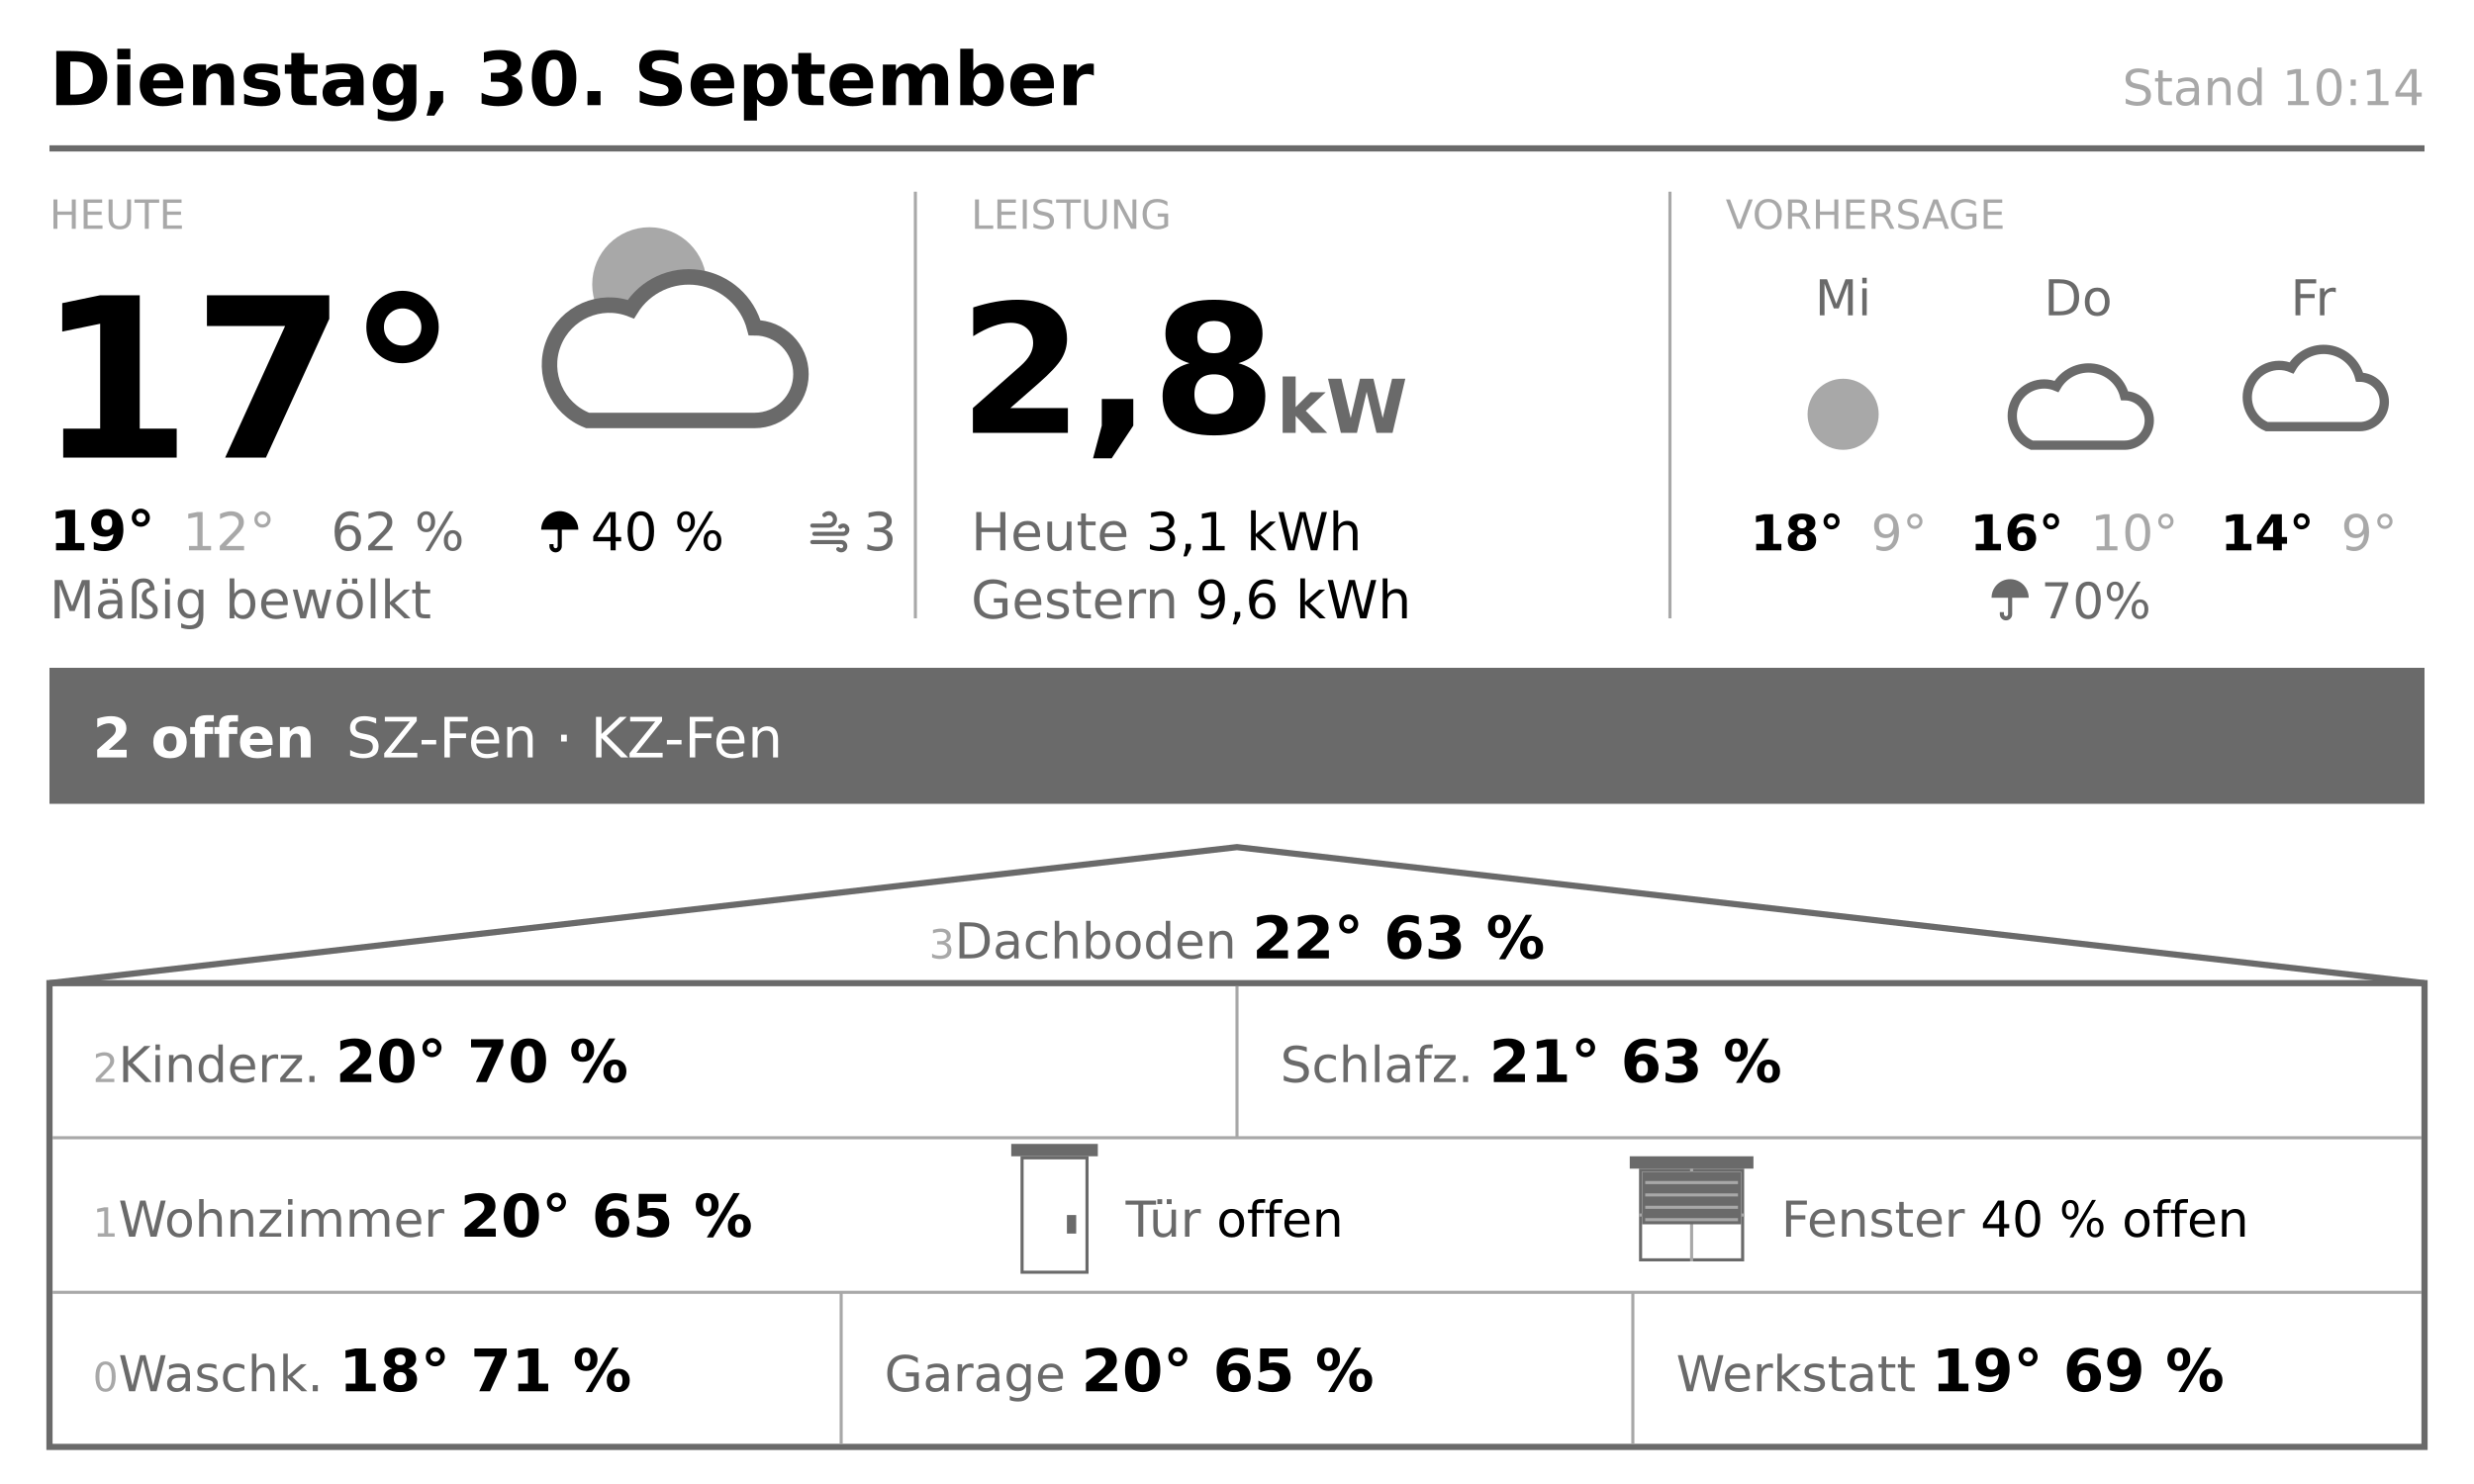
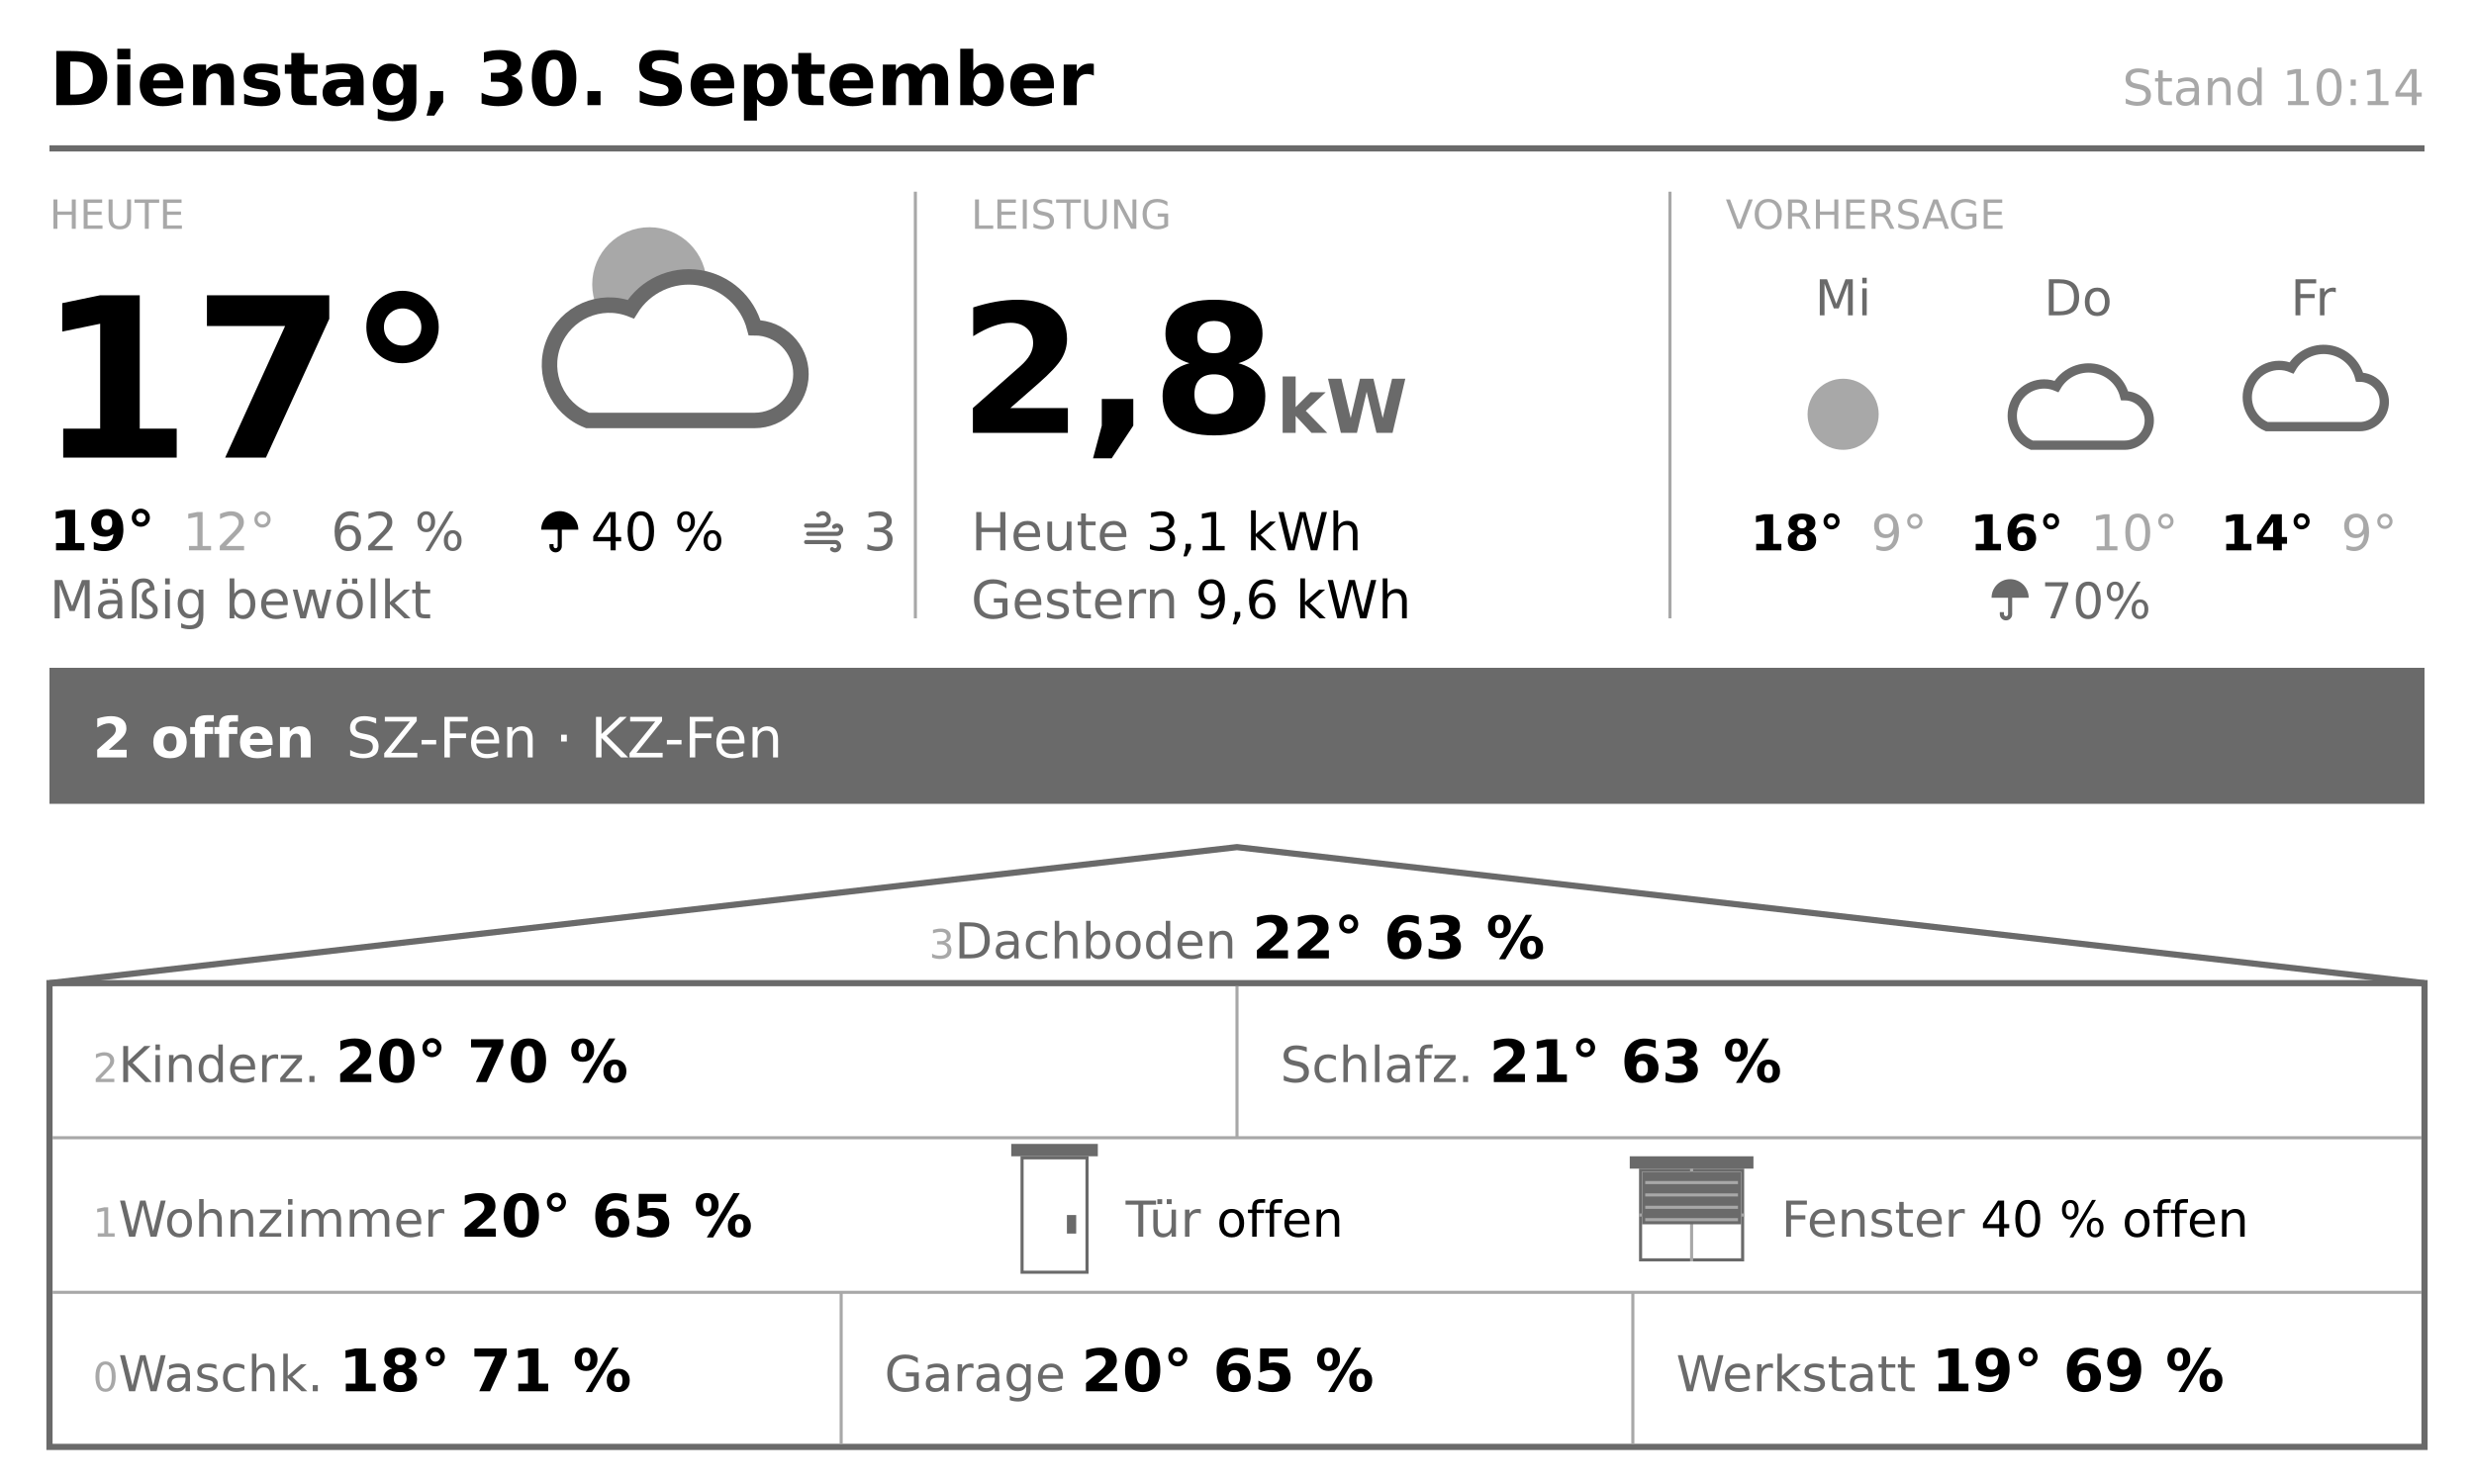
<svg xmlns="http://www.w3.org/2000/svg" width="800" height="480" viewBox="0 0 800 480" role="img" aria-label="Layout A daily overview with 4 gray levels" font-family="Verdana, 'DejaVu Sans', sans-serif" fill="#000">
  <rect width="800" height="480" fill="#fff" />
  <text x="16" y="34" font-size="24" font-weight="bold">Dienstag, 30. September</text>
  <text x="784" y="34" font-size="16" text-anchor="end" fill="#A8A8A8">Stand 10:14</text>
  <rect x="16" y="47" width="768" height="2" fill="#6A6A6A" />
  <text x="16" y="74" font-size="13" fill="#A8A8A8">HEUTE</text>
  <text x="12" y="148" font-size="72" font-weight="bold">17°</text>
  <g fill="none" stroke="#6A6A6A" stroke-width="5">
    <circle cx="210" cy="92" r="16" fill="#A8A8A8" stroke="#A8A8A8" />
    <path d="M190 136 h54 a15 15 0 0 0 0-30 a22 22 0 0 0-40-6 a15 15 0 0 0-14 36z" fill="#fff" />
  </g>
  <text x="16" y="178" font-size="18" font-weight="bold">19°</text>
  <text x="59" y="178" font-size="17" fill="#A8A8A8">12°</text>
  <text x="107" y="178" font-size="17" fill="#6A6A6A">62 %</text>
  <path transform="translate(173 164) scale(0.6667)" d="M12,2A9,9 0 0,1 21,11H13V19A3,3 0 0,1 10,22A3,3 0 0,1 7,19V18H9V19A1,1 0 0,0 10,20A1,1 0 0,0 11,19V11H3A9,9 0 0,1 12,2Z" fill="#000" />
  <text x="191" y="178" font-size="17">40 %</text>
-   <path transform="translate(260 164) scale(0.6667)" d="M4,10A1,1 0 0,1 3,9A1,1 0 0,1 4,8H12A2,2 0 0,0 14,6A2,2 0 0,0 12,4C11.45,4 10.95,4.22 10.59,4.59C10.2,5 9.56,5 9.17,4.59C8.78,4.2 8.78,3.56 9.17,3.17C9.9,2.45 10.9,2 12,2A4,4 0 0,1 16,6A4,4 0 0,1 12,10H4M19,12A1,1 0 0,0 20,11A1,1 0 0,0 19,10C18.72,10 18.47,10.11 18.29,10.29C17.9,10.68 17.27,10.68 16.88,10.29C16.5,9.9 16.5,9.27 16.88,8.88C17.42,8.34 18.17,8 19,8A3,3 0 0,1 22,11A3,3 0 0,1 19,14H5A1,1 0 0,1 4,13A1,1 0 0,1 5,12H19M18,18H4A1,1 0 0,1 3,17A1,1 0 0,1 4,16H18A3,3 0 0,1 21,19A3,3 0 0,1 18,22C17.17,22 16.42,21.66 15.88,21.12C15.5,20.73 15.5,20.1 15.88,19.71C16.27,19.32 16.9,19.32 17.29,19.71C17.47,19.89 17.72,20 18,20A1,1 0 0,0 19,19A1,1 0 0,0 18,18Z" fill="#6A6A6A" />
+   <path transform="translate(258 164) scale(0.6667)" d="M4,10A1,1 0 0,1 3,9A1,1 0 0,1 4,8H12A2,2 0 0,0 14,6A2,2 0 0,0 12,4C11.45,4 10.95,4.22 10.59,4.59C10.2,5 9.56,5 9.17,4.59C8.78,4.2 8.78,3.56 9.17,3.17C9.9,2.45 10.9,2 12,2A4,4 0 0,1 16,6A4,4 0 0,1 12,10H4M19,12A1,1 0 0,0 20,11A1,1 0 0,0 19,10C18.72,10 18.47,10.11 18.29,10.29C17.9,10.68 17.27,10.68 16.88,10.29C16.5,9.9 16.5,9.27 16.88,8.88C17.42,8.34 18.17,8 19,8A3,3 0 0,1 22,11A3,3 0 0,1 19,14H5A1,1 0 0,1 4,13A1,1 0 0,1 5,12H19M18,18H4A1,1 0 0,1 3,17A1,1 0 0,1 4,16H18A3,3 0 0,1 21,19A3,3 0 0,1 18,22C17.17,22 16.42,21.66 15.88,21.12C15.5,20.73 15.5,20.1 15.88,19.71C16.27,19.32 16.9,19.32 17.29,19.71C17.47,19.89 17.72,20 18,20A1,1 0 0,0 19,19A1,1 0 0,0 18,18Z" fill="#6A6A6A" />
  <text x="290" y="178" font-size="17" text-anchor="end" fill="#6A6A6A">3</text>
  <text x="16" y="200" font-size="17" fill="#6A6A6A">Mäßig bewölkt</text>
  <line x1="296" y1="62" x2="296" y2="200" stroke="#A8A8A8" />
  <text x="314" y="74" font-size="13" fill="#A8A8A8">LEISTUNG</text>
  <text x="310" y="140" font-size="58" font-weight="bold">2,8<tspan font-size="24" fill="#6A6A6A"> kW</tspan>
  </text>
  <text x="314" y="178" font-size="17" fill="#6A6A6A">Heute <tspan fill="#000">3,1 kWh</tspan>
  </text>
  <text x="314" y="200" font-size="17" fill="#6A6A6A">Gestern <tspan fill="#000">9,6 kWh</tspan>
  </text>
  <line x1="540" y1="62" x2="540" y2="200" stroke="#A8A8A8" />
  <text x="558" y="74" font-size="13" fill="#A8A8A8">VORHERSAGE</text>
  <g font-size="16" text-anchor="middle">
    <g fill="#6A6A6A">
      <text x="596" y="102">Mi</text>
      <text x="672" y="102">Do</text>
      <text x="748" y="102">Fr</text>
    </g>
    <g fill="none" stroke="#6A6A6A" stroke-width="3">
      <circle cx="596" cy="134" r="10" fill="#A8A8A8" stroke="#A8A8A8" />
      <path d="M657 144 h30 a8 8 0 0 0 0-16 a12 12 0 0 0-22-3 a8 8 0 0 0-8 19z" />
      <path d="M733 138 h30 a8 8 0 0 0 0-16 a12 12 0 0 0-22-3 a8 8 0 0 0-8 19z" />
    </g>
  </g>
  <text x="566" y="178" font-size="16" font-weight="bold">18°</text>
  <text x="605" y="178" font-size="16" fill="#A8A8A8">9°</text>
  <text x="637" y="178" font-size="16" font-weight="bold">16°</text>
  <text x="676" y="178" font-size="16" fill="#A8A8A8">10°</text>
  <path transform="translate(642 186) scale(0.6667)" d="M12,2A9,9 0 0,1 21,11H13V19A3,3 0 0,1 10,22A3,3 0 0,1 7,19V18H9V19A1,1 0 0,0 10,20A1,1 0 0,0 11,19V11H3A9,9 0 0,1 12,2Z" fill="#6A6A6A" />
  <text x="660" y="200" font-size="16" fill="#6A6A6A">70%</text>
  <text x="718" y="178" font-size="16" font-weight="bold">14°</text>
  <text x="757" y="178" font-size="16" fill="#A8A8A8">9°</text>
  <rect x="16" y="216" width="768" height="44" fill="#6A6A6A" />
  <g fill="#fff" font-size="18">
    <text x="30" y="245" font-weight="bold">2 offen</text>
    <text x="112" y="245">SZ-Fen · KZ-Fen</text>
  </g>
  <g fill="none" stroke="#6A6A6A" stroke-width="2">
    <polyline points="16,318 400,274 784,318" />
    <rect x="16" y="318" width="768" height="150" />
  </g>
  <g stroke="#A8A8A8" stroke-width="1">
    <line x1="17" y1="368" x2="783" y2="368" />
    <line x1="17" y1="418" x2="783" y2="418" />
    <line x1="400" y1="319" x2="400" y2="368" />
    <line x1="272" y1="418" x2="272" y2="467" />
    <line x1="528" y1="418" x2="528" y2="467" />
  </g>
  <g font-size="16" fill="#6A6A6A">
    <text x="400" y="310" text-anchor="middle">
      <tspan font-size="13" fill="#A8A8A8">3 </tspan>Dachboden  <tspan font-weight="bold" font-size="19" fill="#000">22°  63 %</tspan>
    </text>
    <text x="30" y="350">
      <tspan font-size="13" fill="#A8A8A8">2 </tspan>Kinderz.  <tspan font-weight="bold" font-size="19" fill="#000">20°  70 %</tspan>
    </text>
    <text x="414" y="350">Schlafz.  <tspan font-weight="bold" font-size="19" fill="#000">21°  63 %</tspan>
    </text>
    <text x="30" y="400">
      <tspan font-size="13" fill="#A8A8A8">1 </tspan>Wohnzimmer  <tspan font-weight="bold" font-size="19" fill="#000">20°  65 %</tspan>
    </text>
    <text x="364" y="400">Tür <tspan fill="#000">offen</tspan>
    </text>
    <text x="576" y="400">Fenster <tspan fill="#000">40 % offen</tspan>
    </text>
    <text x="30" y="450">
      <tspan font-size="13" fill="#A8A8A8">0 </tspan>Waschk.  <tspan font-weight="bold" font-size="19" fill="#000">18°  71 %</tspan>
    </text>
    <text x="286" y="450">Garage  <tspan font-weight="bold" font-size="19" fill="#000">20°  65 %</tspan>
    </text>
    <text x="542" y="450">Werkstatt  <tspan font-weight="bold" font-size="19" fill="#000">19°  69 %</tspan>
    </text>
  </g>
  <rect x="327" y="370" width="28" height="4" fill="#6A6A6A" />
  <rect x="330.5" y="374.5" width="21" height="37" fill="none" stroke="#6A6A6A" />
  <rect x="345" y="393" width="3" height="6" fill="#6A6A6A" />
  <rect x="527" y="374" width="40" height="4" fill="#6A6A6A" />
  <rect x="530.5" y="378.5" width="33" height="29" fill="none" stroke="#6A6A6A" />
  <line x1="547" y1="378" x2="547" y2="408" stroke="#A8A8A8" />
  <line x1="530" y1="393" x2="564" y2="393" stroke="#A8A8A8" />
  <rect x="531" y="379" width="32" height="17" fill="#6A6A6A" />
  <g stroke="#A8A8A8">
    <line x1="532" y1="382.5" x2="562" y2="382.5" />
    <line x1="532" y1="386.5" x2="562" y2="386.5" />
    <line x1="532" y1="390.5" x2="562" y2="390.5" />
    <line x1="532" y1="394.5" x2="562" y2="394.5" />
  </g>
</svg>
